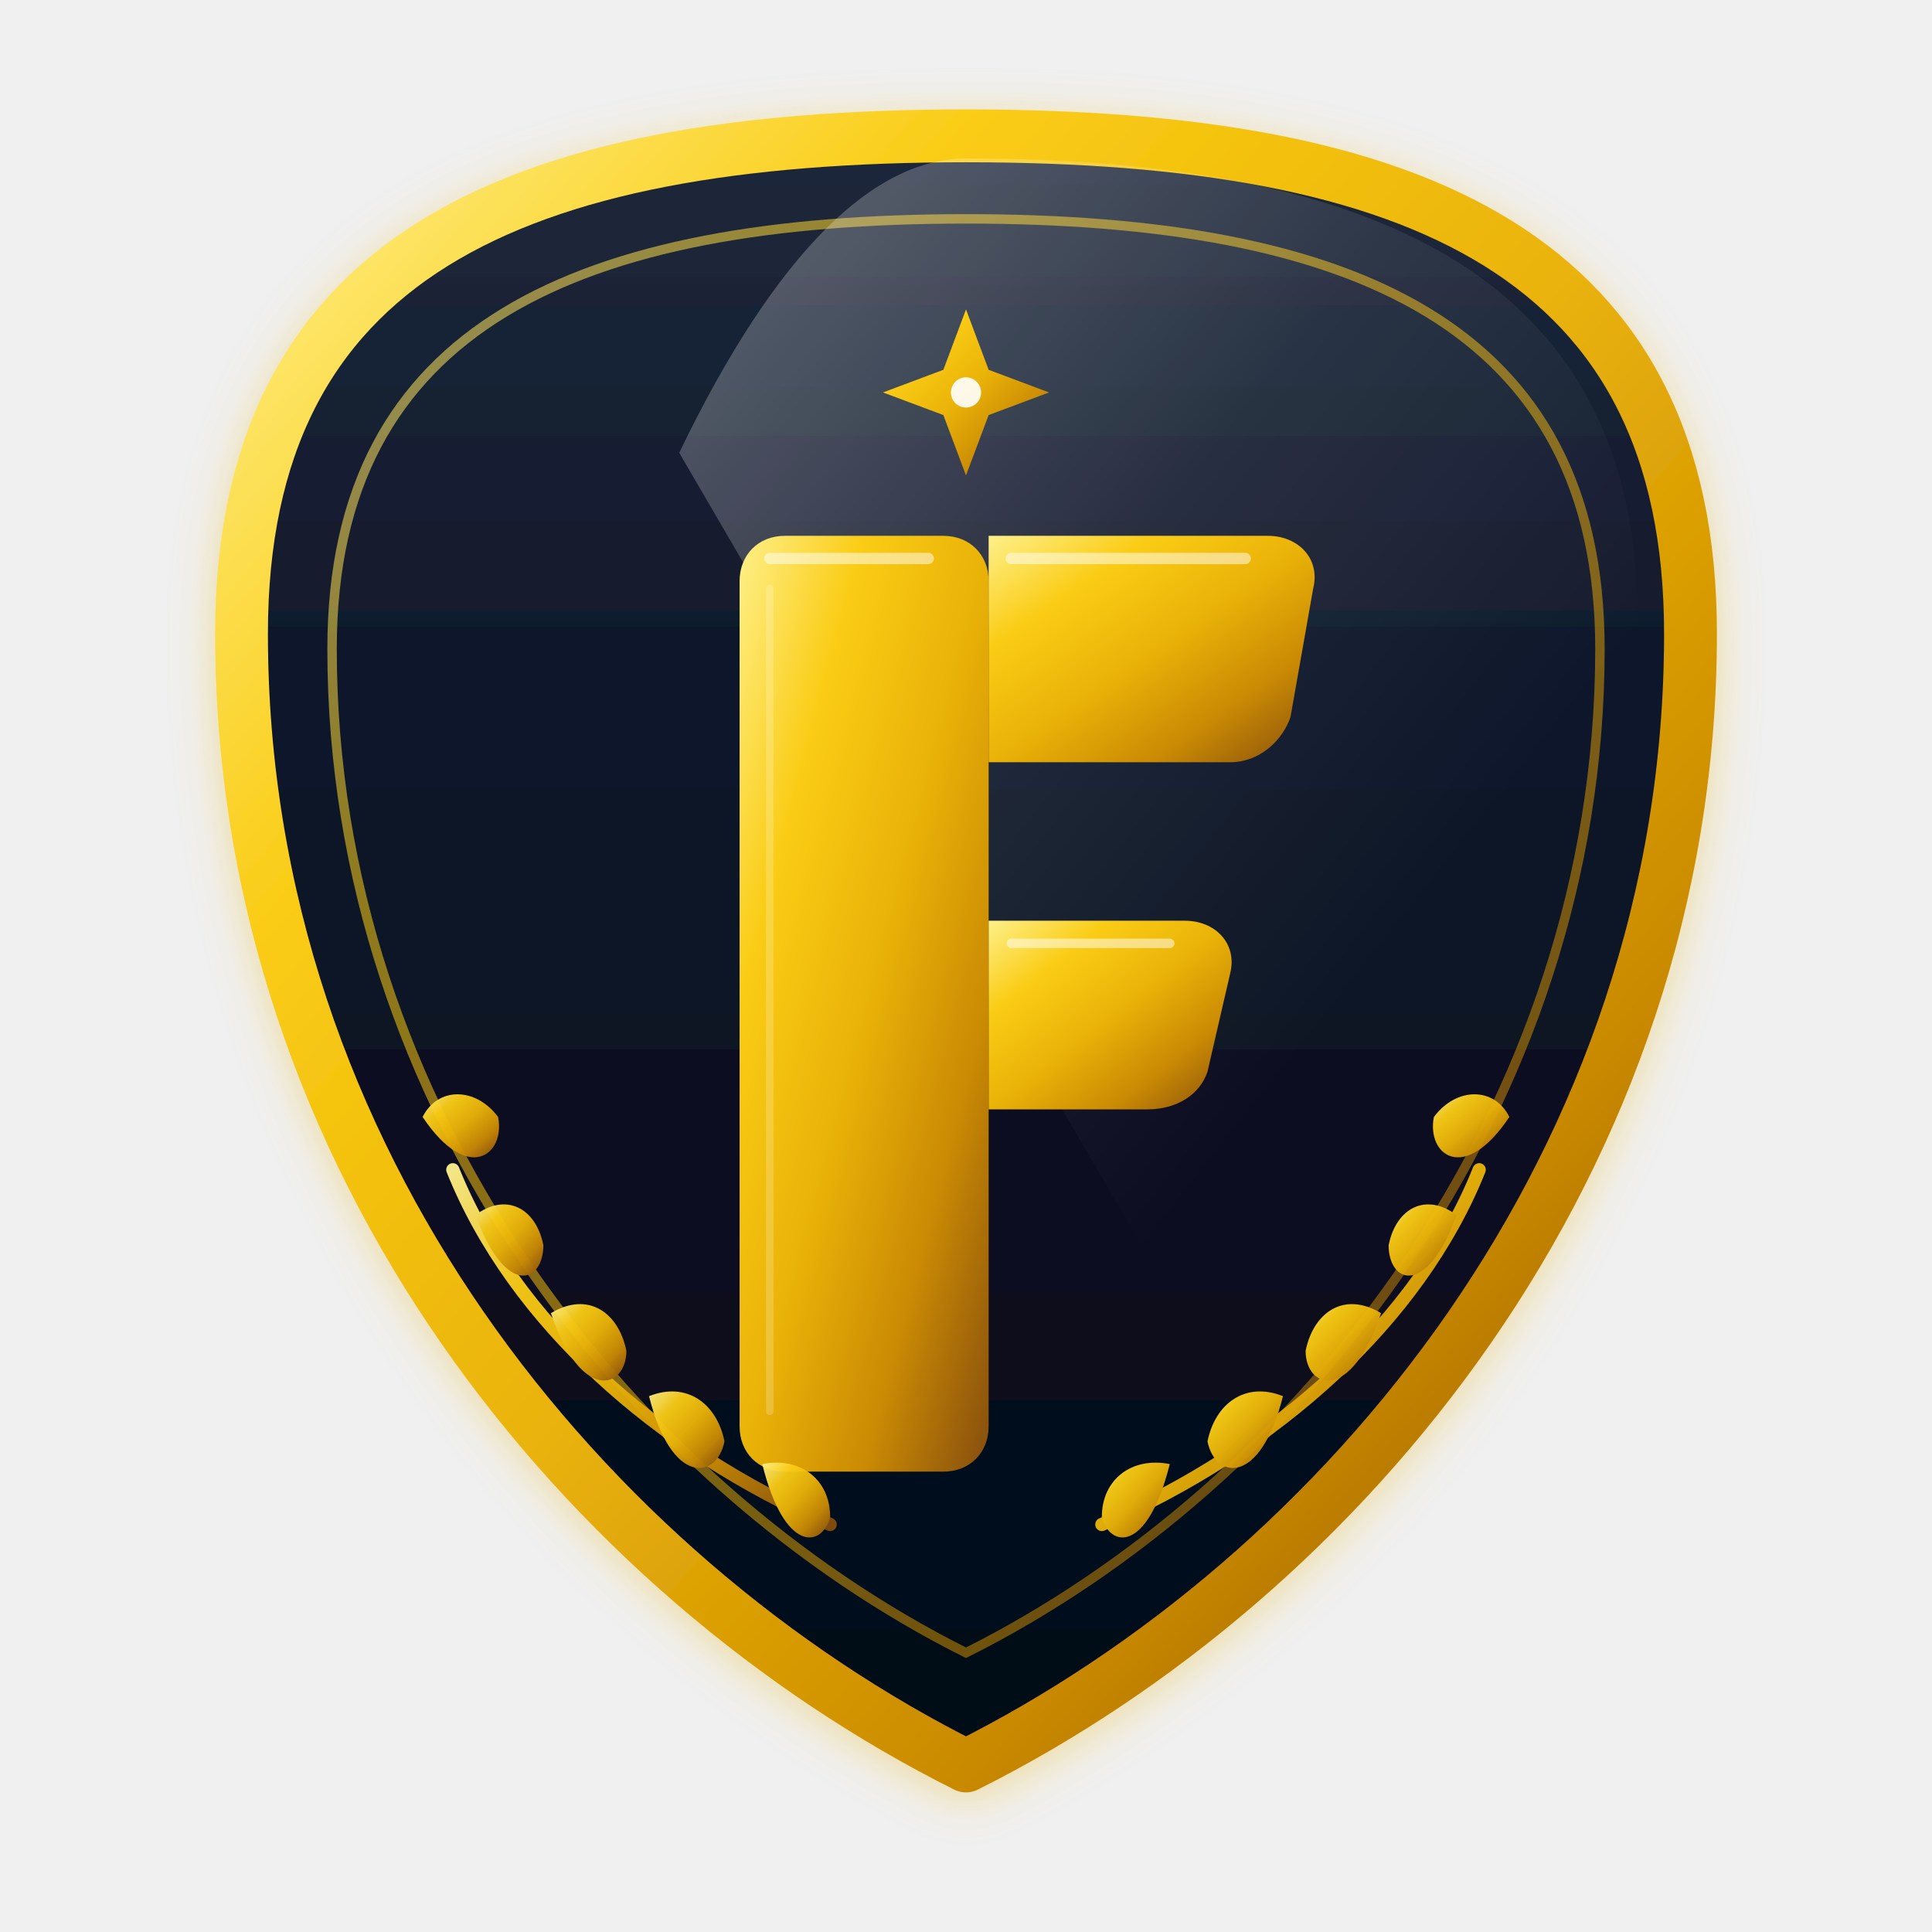
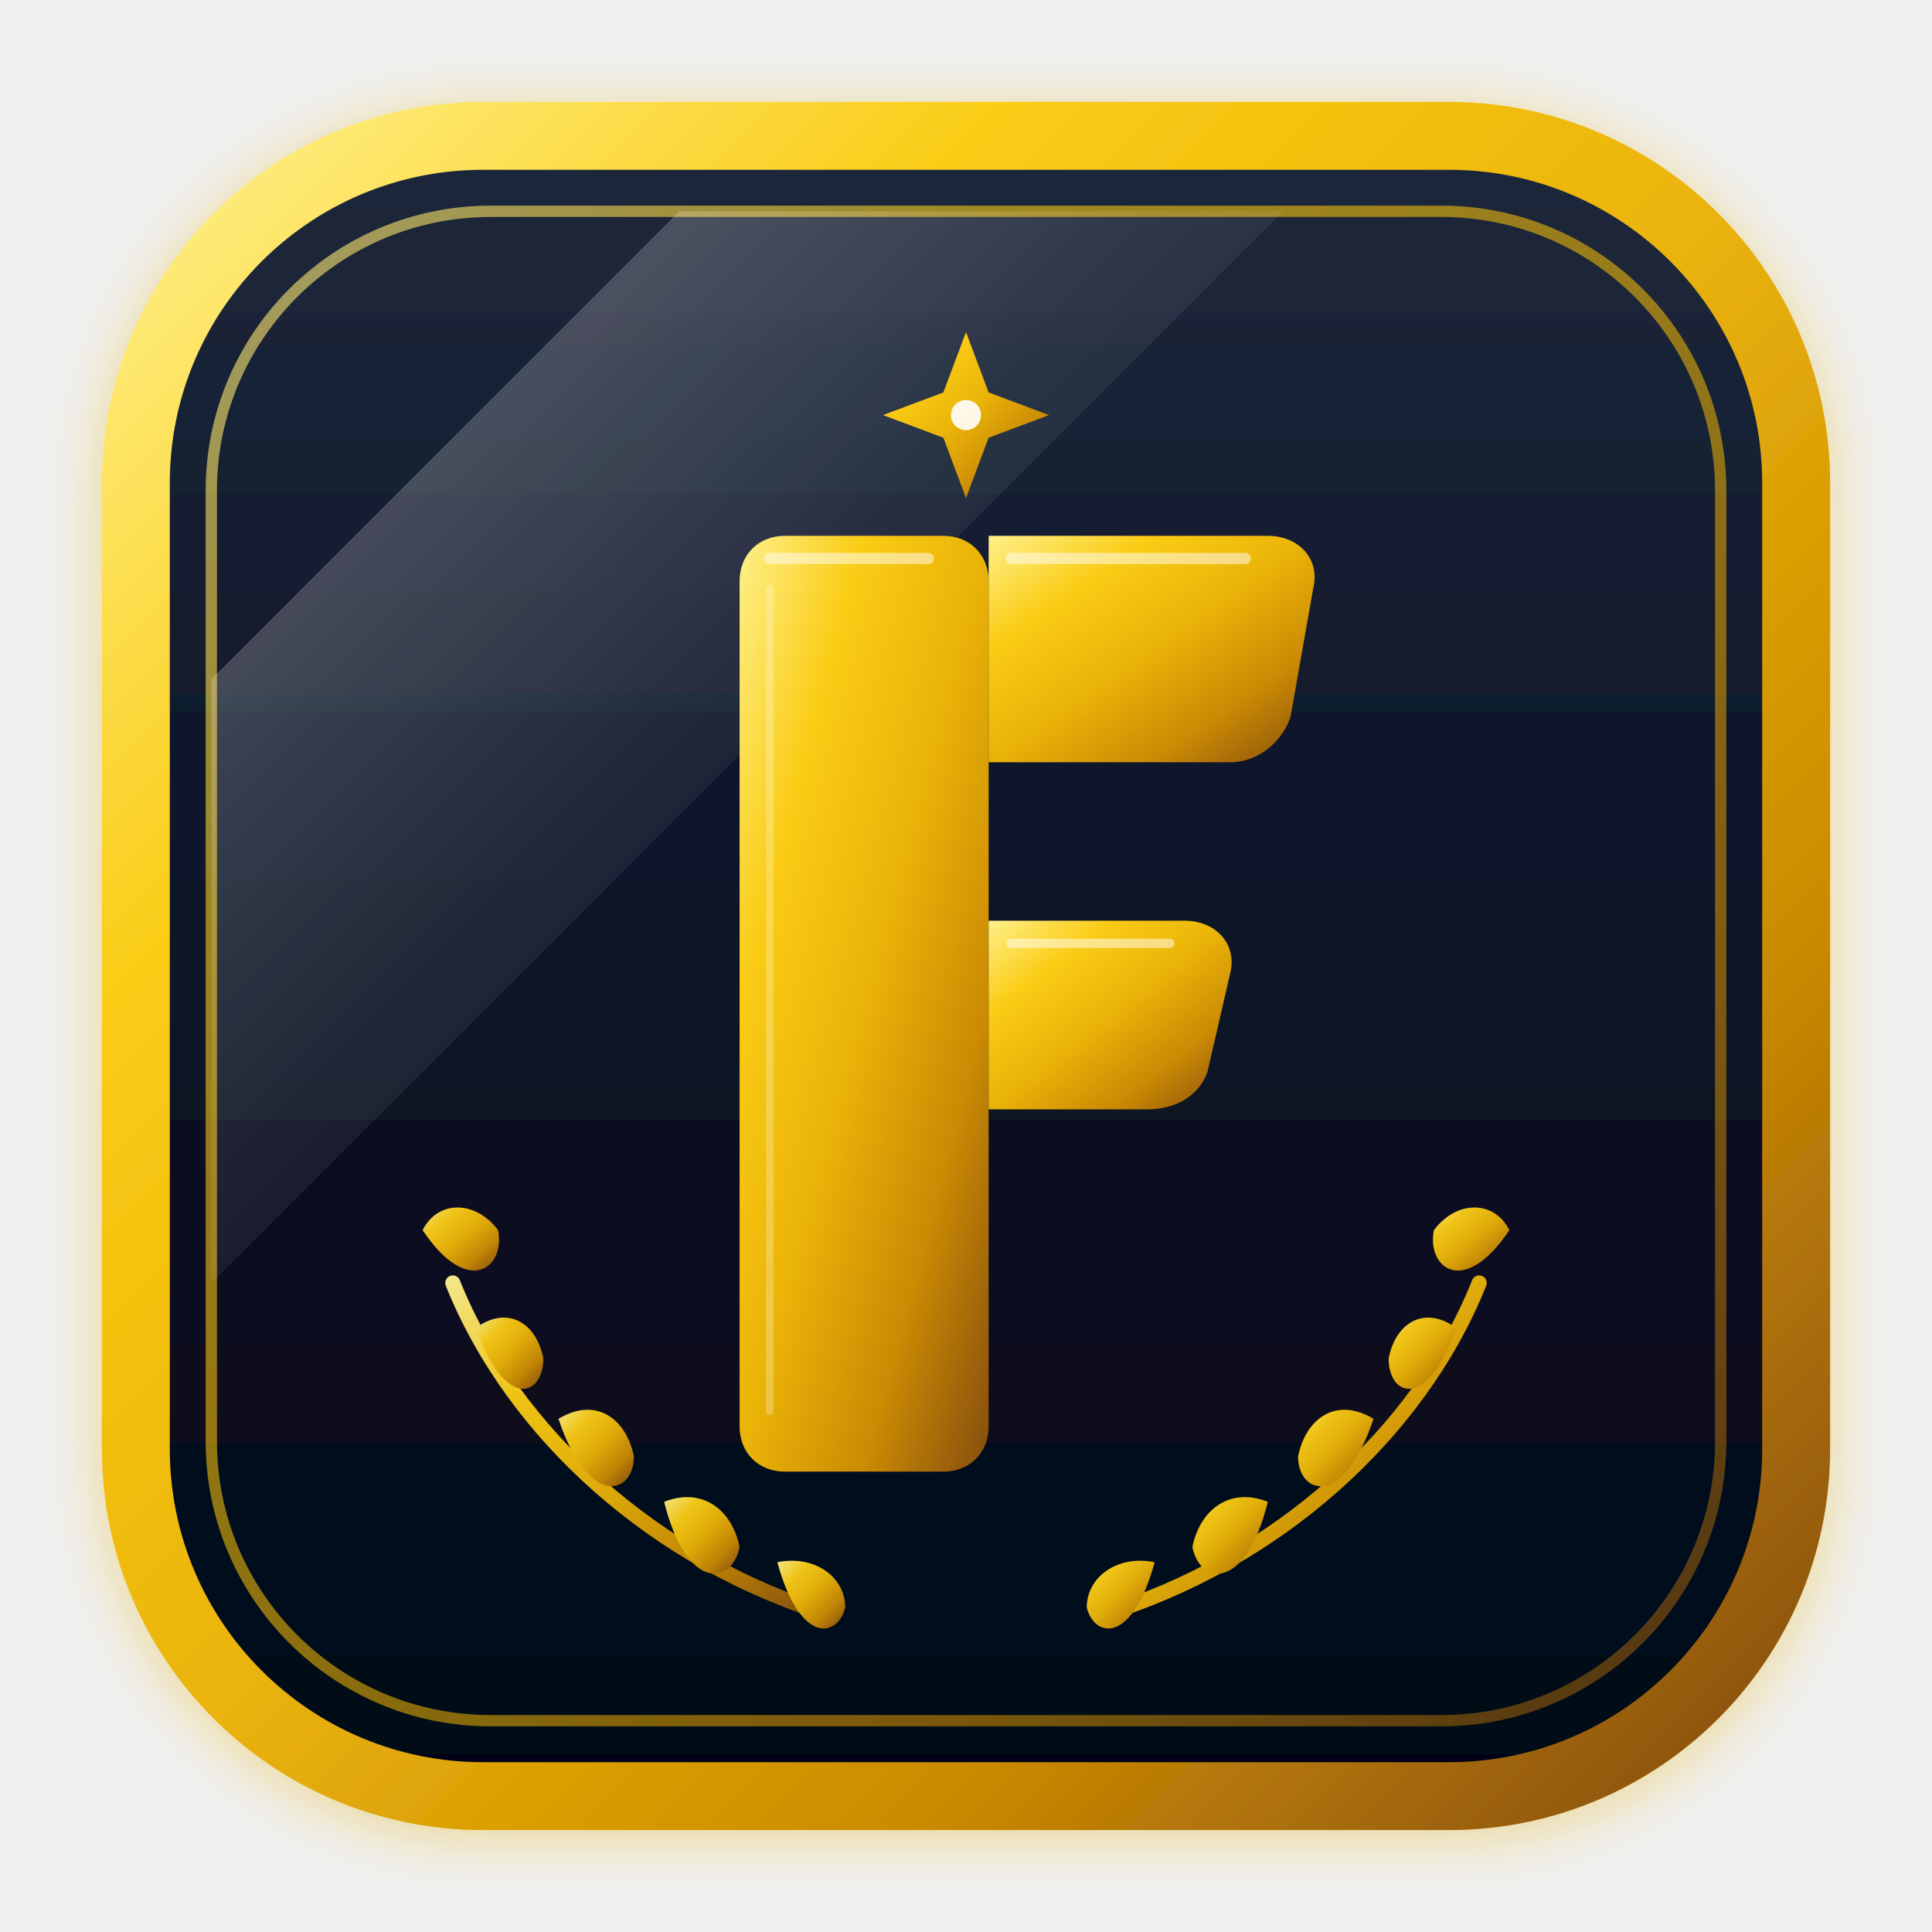
<svg xmlns="http://www.w3.org/2000/svg" viewBox="0 0 512 512" fill="none">
  <defs>
-     <linearGradient id="goldGradient" x1="0%" y1="0%" x2="100%" y2="100%">
+     <linearGradient id="sqGold" x1="0%" y1="0%" x2="100%" y2="100%">
      <stop offset="0%" stop-color="#FEF08A" />
      <stop offset="25%" stop-color="#FACC15" />
      <stop offset="50%" stop-color="#EAB308" />
      <stop offset="75%" stop-color="#CA8A04" />
      <stop offset="100%" stop-color="#854D0E" />
    </linearGradient>
-     <linearGradient id="shieldNavy" x1="0%" y1="0%" x2="0%" y2="100%">
+     <linearGradient id="sqNavy" x1="0%" y1="0%" x2="0%" y2="100%">
      <stop offset="0%" stop-color="#1E293B" />
-       <stop offset="35%" stop-color="#0F172A" />
+       <stop offset="40%" stop-color="#0F172A" />
      <stop offset="100%" stop-color="#020617" />
    </linearGradient>
-     <linearGradient id="sheen" x1="0%" y1="0%" x2="100%" y2="100%">
-       <stop offset="0%" stop-color="#FFFFFF" stop-opacity="0.30" />
-       <stop offset="40%" stop-color="#FFFFFF" stop-opacity="0.08" />
-       <stop offset="70%" stop-color="#FFFFFF" stop-opacity="0" />
+     <linearGradient id="sqSheen" x1="0%" y1="0%" x2="100%" y2="100%">
+       <stop offset="0%" stop-color="#FFFFFF" stop-opacity="0.32" />
+       <stop offset="45%" stop-color="#FFFFFF" stop-opacity="0.08" />
+       <stop offset="75%" stop-color="#FFFFFF" stop-opacity="0" />
    </linearGradient>
-     <filter id="royalGlow" x="-20%" y="-20%" width="140%" height="140%">
-       <feDropShadow dx="0" dy="10" stdDeviation="16" flood-color="#000000" flood-opacity="0.6" />
-       <feDropShadow dx="0" dy="2" stdDeviation="6" flood-color="#EAB308" flood-opacity="0.35" />
+     <filter id="sqGlow" x="-20%" y="-20%" width="140%" height="140%">
+       <feDropShadow dx="0" dy="12" stdDeviation="16" flood-color="#000000" flood-opacity="0.65" />
+       <feDropShadow dx="0" dy="2" stdDeviation="8" flood-color="#EAB308" flood-opacity="0.4" />
    </filter>
  </defs>
-   <path d="M256 36 C376 36 448 68 448 168 C448 308 356 418 256 468 C156 418 64 308 64 168 C64 68 136 36 256 36 Z" fill="url(#shieldNavy)" stroke="url(#goldGradient)" stroke-width="14" stroke-linejoin="round" filter="url(#royalGlow)" />
-   <path d="M256 58 C358 58 424 86 424 172 C424 294 344 394 256 438 C168 394 88 294 88 172 C88 86 154 58 256 58 Z" fill="none" stroke="url(#goldGradient)" stroke-width="2.5" stroke-opacity="0.55" />
-   <path d="M256 42 C362 42 434 72 434 164 C434 235 390 310 320 360 L180 120 C206 66 232 42 256 42 Z" fill="url(#sheen)" />
-   <g transform="translate(256, 104)">
-     <path d="M0 -22 L6 -6 L22 0 L6 6 L0 22 L-6 6 L-22 0 L-6 -6 Z" fill="url(#goldGradient)" />
+   <rect x="36" y="36" width="440" height="440" rx="92" fill="url(#sqNavy)" stroke="url(#sqGold)" stroke-width="18" filter="url(#sqGlow)" />
+   <rect x="56" y="56" width="400" height="400" rx="74" fill="none" stroke="url(#sqGold)" stroke-width="3" stroke-opacity="0.6" />
+   <path d="M56 180 L180 56 L340 56 L56 340 Z" fill="url(#sqSheen)" />
+   <g transform="translate(256, 110)">
+     <path d="M0 -22 L6 -6 L22 0 L6 6 L0 22 L-6 6 L-22 0 L-6 -6 Z" fill="url(#sqGold)" />
    <circle cx="0" cy="0" r="4" fill="#FFFFFF" opacity="0.9" />
  </g>
  <g transform="translate(182, 142)">
-     <path d="M14 12 C14 5 19 0 26 0 L68 0 C75 0 80 5 80 12 L80 236 C80 243 75 248 68 248 L26 248 C19 248 14 243 14 236 Z" fill="url(#goldGradient)" />
-     <path d="M80 0 L154 0 C162 0 168 6 166 14 L160 48 C158 54 152 60 144 60 L80 60 Z" fill="url(#goldGradient)" />
-     <path d="M80 102 L132 102 C140 102 146 108 144 116 L138 142 C136 148 130 152 122 152 L80 152 Z" fill="url(#goldGradient)" />
+     <path d="M14 12 C14 5 19 0 26 0 L68 0 C75 0 80 5 80 12 L80 236 C80 243 75 248 68 248 L26 248 C19 248 14 243 14 236 Z" fill="url(#sqGold)" />
+     <path d="M80 0 L154 0 C162 0 168 6 166 14 L160 48 C158 54 152 60 144 60 L80 60 Z" fill="url(#sqGold)" />
+     <path d="M80 102 L132 102 C140 102 146 108 144 116 L138 142 C136 148 130 152 122 152 L80 152 Z" fill="url(#sqGold)" />
    <path d="M22 6 L64 6" stroke="#FFFFFF" stroke-width="3" stroke-linecap="round" stroke-opacity="0.5" />
    <path d="M86 6 L148 6" stroke="#FFFFFF" stroke-width="3" stroke-linecap="round" stroke-opacity="0.5" />
    <path d="M86 108 L128 108" stroke="#FFFFFF" stroke-width="2.5" stroke-linecap="round" stroke-opacity="0.5" />
-     <path d="M22 14 L22 232" stroke="#FFFFFF" stroke-width="2" stroke-linecap="round" stroke-opacity="0.2" />
+     <path d="M22 14 L22 232" stroke="#FFFFFF" stroke-width="2" stroke-linecap="round" stroke-opacity="0.25" />
  </g>
-   <g fill="url(#goldGradient)" opacity="0.95">
+   <g fill="url(#sqGold)" opacity="0.95">
    <g>
-       <path d="M120 310 C136 350 174 384 220 404" fill="none" stroke="url(#goldGradient)" stroke-width="3.5" stroke-linecap="round" />
-       <path d="M112 296 C116 288 126 288 132 296 C134 306 124 314 112 296 Z" />
-       <path d="M126 322 C134 316 142 320 144 330 C144 340 134 344 126 322 Z" />
-       <path d="M146 348 C156 342 164 348 166 358 C166 368 154 372 146 348 Z" />
-       <path d="M172 370 C182 366 190 372 192 382 C190 392 178 394 172 370 Z" />
-       <path d="M202 388 C212 386 220 392 220 402 C218 410 208 412 202 388 Z" />
+       <path d="M120 340 C136 380 174 414 220 428" fill="none" stroke="url(#sqGold)" stroke-width="4" stroke-linecap="round" />
+       <path d="M112 326 C116 318 126 318 132 326 C134 336 124 344 112 326 Z" />
+       <path d="M126 352 C134 346 142 350 144 360 C144 370 134 374 126 352 Z" />
+       <path d="M148 376 C158 370 166 376 168 386 C168 396 156 400 148 376 Z" />
+       <path d="M176 398 C186 394 194 400 196 410 C194 420 182 422 176 398 Z" />
+       <path d="M206 414 C216 412 224 418 224 426 C222 434 212 436 206 414 Z" />
    </g>
    <g>
-       <path d="M392 310 C376 350 338 384 292 404" fill="none" stroke="url(#goldGradient)" stroke-width="3.5" stroke-linecap="round" />
-       <path d="M400 296 C396 288 386 288 380 296 C378 306 388 314 400 296 Z" />
-       <path d="M386 322 C378 316 370 320 368 330 C368 340 378 344 386 322 Z" />
-       <path d="M366 348 C356 342 348 348 346 358 C346 368 358 372 366 348 Z" />
-       <path d="M340 370 C330 366 322 372 320 382 C322 392 334 394 340 370 Z" />
-       <path d="M310 388 C300 386 292 392 292 402 C294 410 304 412 310 388 Z" />
+       <path d="M392 340 C376 380 338 414 292 428" fill="none" stroke="url(#sqGold)" stroke-width="4" stroke-linecap="round" />
+       <path d="M400 326 C396 318 386 318 380 326 C378 336 388 344 400 326 Z" />
+       <path d="M386 352 C378 346 370 350 368 360 C368 370 378 374 386 352 Z" />
+       <path d="M364 376 C354 370 346 376 344 386 C344 396 356 400 364 376 Z" />
+       <path d="M336 398 C326 394 318 400 316 410 C318 420 330 422 336 398 Z" />
+       <path d="M306 414 C296 412 288 418 288 426 C290 434 300 436 306 414 Z" />
    </g>
  </g>
</svg>
